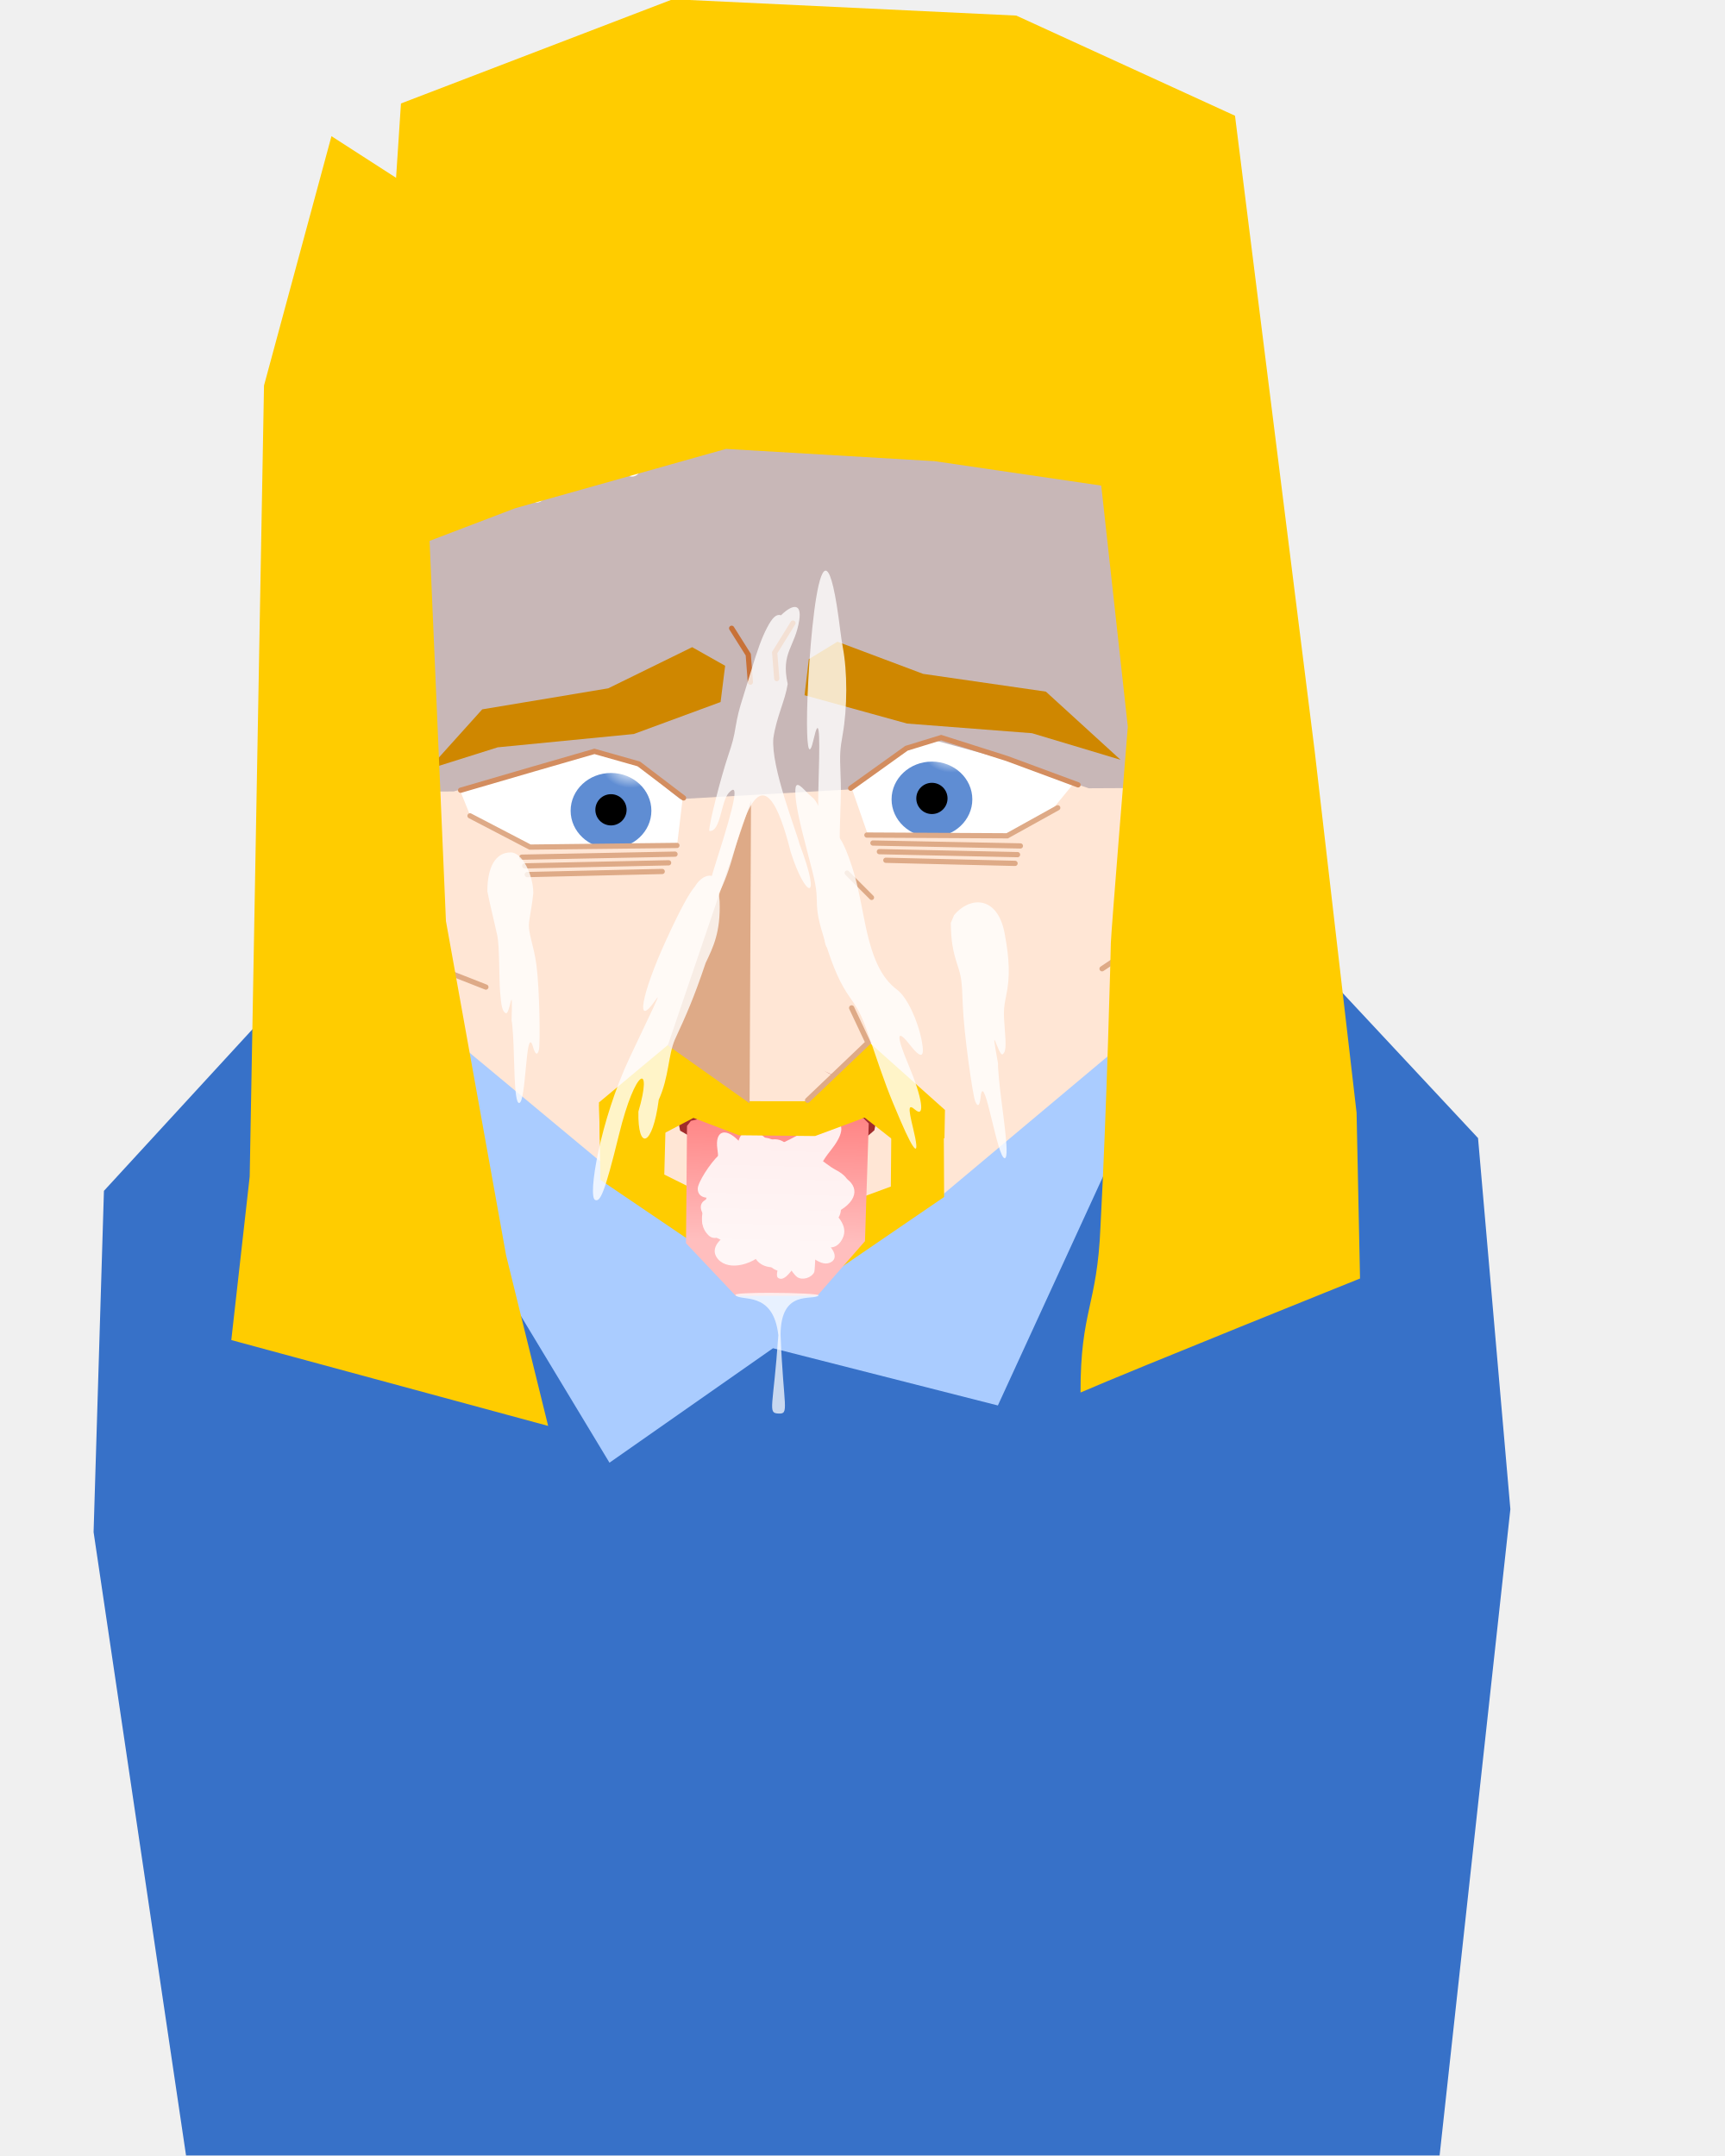
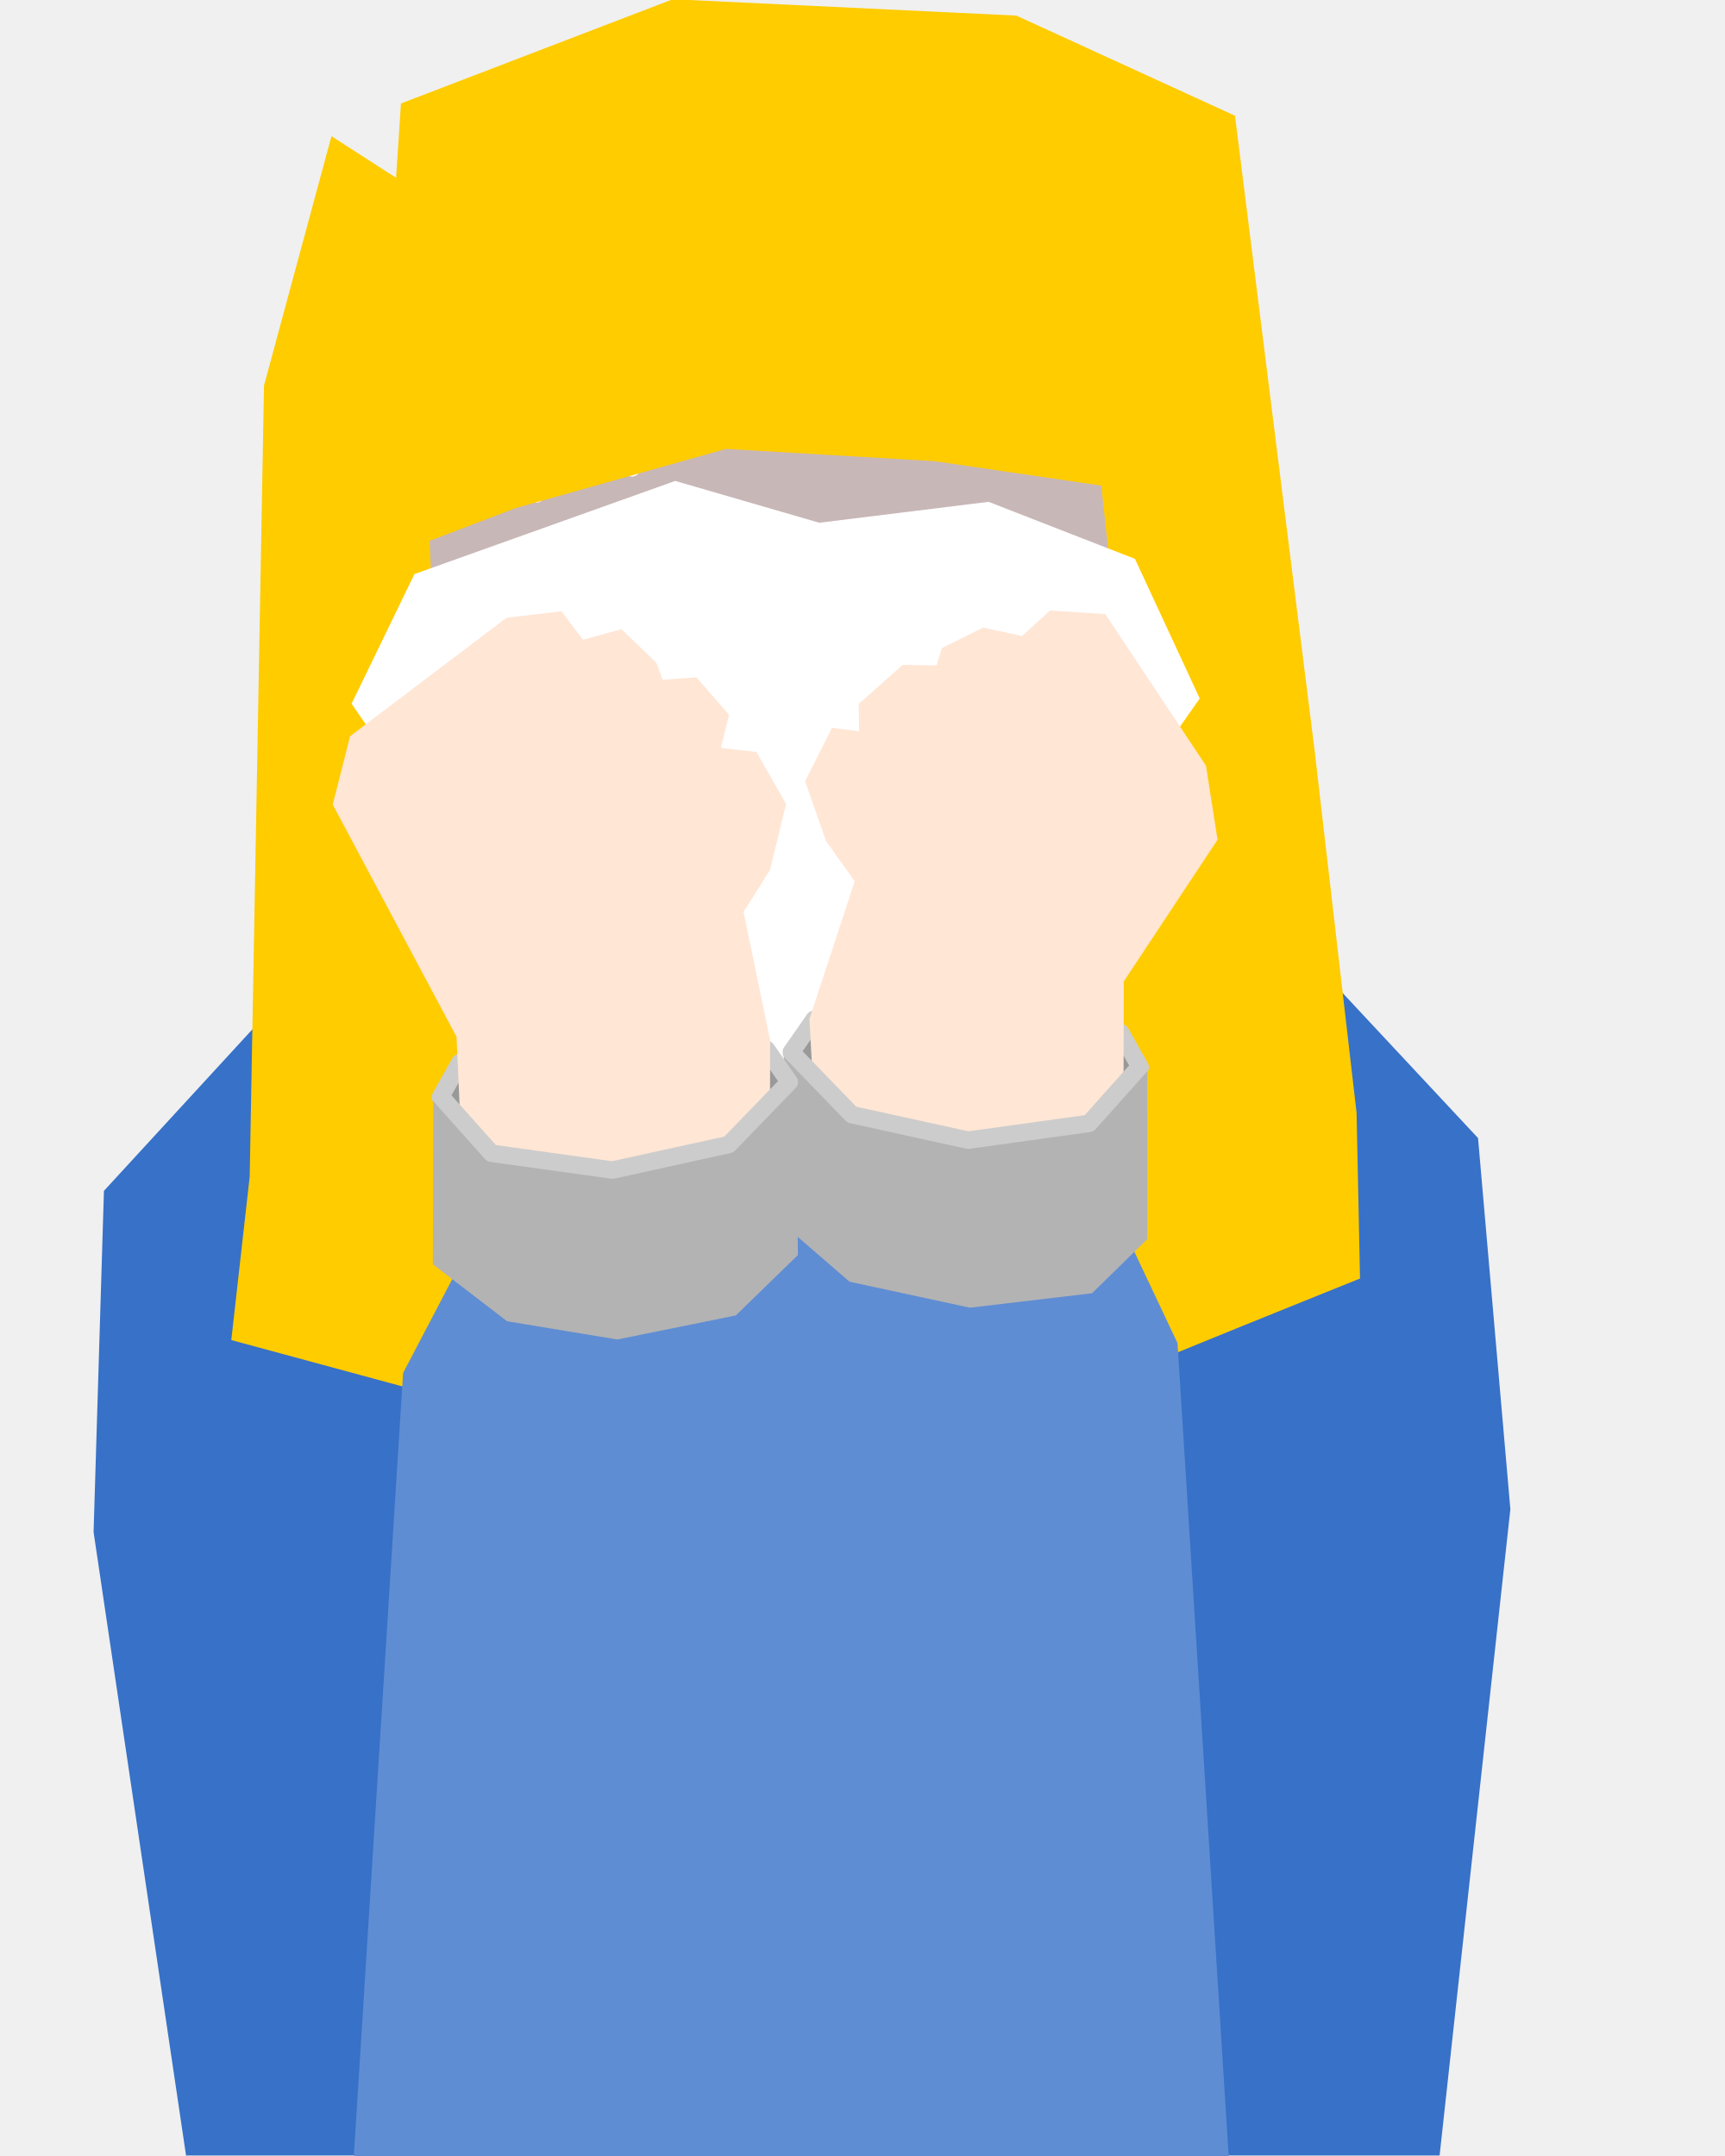
<svg xmlns="http://www.w3.org/2000/svg" width="988" height="1235" viewBox="0 0 988 1235" fill="none" version="1.1" id="svg14">
  <path id="rect1" style="display:none;fill:#ff9955" d="M 0,0 H 988 V 1235 H 0 Z" />
  <g id="boydOralEditing 1" clip-path="url(#clip0_0_1)" style="display:inline">
    <g id="g1">
      <path id="rect42" d="M 987.679,0 H 0 v 1234.71 h 987.679 z" fill="#93ac93" style="display:none" />
      <g id="body" style="display:inline">
        <path id="path4" d="M 166.022,1635.728 53.601,877.598 59.529,682.143 232.302,494.153 687.635,481.649 846.552,651.91 865.069,864.503 779.698,1644.244 Z" fill="#3771c8" style="display:inline;stroke-width:0.954" />
      </g>
      <path id="path73" d="M 185.164,566.234 349.079,837.865 442.745,772.299 571.536,805.082 682.411,563.665 429.074,337.781 Z" fill="#aaccff" />
    </g>
    <g id="mouthGroup" style="display:inline">
      <path id="faceBack" d="m 228.077,569.013 147.838,122.989 c 0,0 138.546,13.689 155.051,-0.152 l 137.837,-115.587 36.433,-117.585 -268.47,41.617 -218.294,-22.55 z" fill="#ffe6d5" />
      <path id="lip" d="m 425.986,667.568 13.37,3.068 h 12.763 l 16.409,-4.091" stroke="#deaa87" stroke-width="2.02" stroke-linecap="round" />
      <path id="beardChin" d="m 343.869,675.863 86.572,58.673 42.569,-2.577 67.74,-46.304 -0.381,-77.457 -29.539,1.259 -0.602,70.229 -37.429,13.742 -17.385,-7.948 -15.435,0.036 -17.92,7.983 -41.578,-20.687 1.825,-69.432 -39.471,5.548 z" fill="#ffcc00" />
      <path id="mouth" d="m 381.953,608.795 12.645,-11.839 c 46.817,-42.606 68.952,-31.411 102.992,1.372 l 9.938,15.894 -6.741,33.235 -4.178,3.611 -23.641,-1.35 -55.853,-0.467 -21.99,1.631 -5.582,-3.214 z" fill="#a02c2c" />
      <g id="tongueGroup">
        <path id="tongue" d="m 422.562,635.582 -26.852,6.477 -2.22,2.892 -0.586,67.167 28.479,30.139 h 46.703 l 27.338,-31.298 2.148,-67.411 -2.876,-2.879 -28.076,-4.781 z" fill="url(#paint0_linear_0_1)" />
        <path id="tongueDrool" opacity="0.726" d="m 440.636,740.563 c -10.613,-10e-4 -20.029,0.36 -19.474,1.215 2.638,4.076 21.767,-3.106 24.625,23.084 -2.864,41.663 -6.273,44.478 -0.043,44.838 6.639,0.383 3.001,-3.114 1.332,-45.09 0.092,-26.429 18.227,-19.345 21.804,-22.525 1.032,-0.917 -14.597,-1.519 -28.244,-1.522 z" fill="#ffffff" />
        <g id="layer7" opacity="0.853">
          <path id="tongueCum5" d="m 476.494,654.304 c 0.103,1.231 -0.779,2.46 -3.156,4.393 -5.558,4.522 -4.271,7.718 4.917,12.203 10.96,5.351 10.625,10.541 -0.886,13.713 -8.263,2.277 -10.148,5.111 -8.207,12.331 1.87,6.964 1.481,10.03 -1.737,13.692 -7.358,8.372 -18.333,5.677 -18.771,-4.613 -0.092,-2.139 -0.379,-1.933 -3.92,2.831 -1.559,2.095 -3.445,4.596 -4.191,5.557 -8.028,10.331 -23.082,13.907 -29.211,6.939 -4.024,-4.574 -1.884,-9.849 6,-14.788 11.115,-6.964 10.73,-10.839 -0.981,-9.876 -9.059,0.745 -10.33,-2.288 -3.802,-9.08 3.288,-3.421 4.445,-6.444 4.174,-10.903 -0.483,-7.981 1.19,-12.777 6.158,-17.658 8.269,-8.123 16.486,-9.628 22.479,-4.119 5.317,4.889 7.88,4.889 17.576,0.005 8.53,-4.298 13.232,-4.516 13.558,-0.627 z" fill="#ffffff" />
          <path id="tongueCum4" d="m 399.63,680.923 c -0.028,-3.439 7.034,-14.628 12.218,-19.358 6.046,-5.515 11.125,-7.382 20.526,-7.541 1.824,-0.031 4.837,-0.386 6.695,-0.791 6.575,-1.429 8.874,-0.659 14.959,5.015 4.531,4.225 5.89,4.872 10.429,4.963 3.745,0.075 5.452,0.73 8.836,3.391 1.491,1.172 3.925,2.764 5.413,3.537 10.131,5.273 9.713,12.123 -1.023,16.749 -5.994,2.584 -6.578,3.407 -5.107,7.182 1.137,2.923 1.055,3.785 -0.72,7.553 -2.376,5.045 -2.063,6.39 2.62,11.279 4.525,4.723 4.798,8.848 0.692,10.448 -2.888,1.125 -6.133,-0.021 -11.432,-4.035 -5.649,-4.279 -7.164,-3.968 -8.061,1.656 -0.859,5.395 -2.417,5.934 -14.198,4.912 -6.794,-0.59 -10.958,-5.582 -10.496,-12.587 0.321,-4.888 -0.111,-6.007 -3.612,-9.348 -4.551,-4.342 -4.88,-6.002 -2.407,-12.13 3.533,-8.749 0.307,-10.888 -10.871,-7.21 -9.046,2.977 -14.417,1.607 -14.461,-3.685 z" fill="#ffffff" />
          <path id="tongueCum3" d="m 467.461,648.471 c 5.861,2.64 6.145,10.167 0.712,19.017 -6.172,10.052 -4.966,14.907 5.917,23.843 8.995,7.386 11.444,13.221 7.987,19.025 -2.785,4.676 -7.035,5.443 -13.016,2.347 -6.224,-3.221 -9.306,-1.45 -12.562,7.221 -2.245,5.974 -4.725,8.288 -8.821,8.23 -4.975,-0.071 -8.433,-3.592 -13.323,-13.561 -5.572,-11.358 -11.008,-13.757 -18.667,-8.24 -5.172,3.725 -8.193,3.704 -11.087,-0.075 -3.913,-5.111 -3.366,-12.247 1.917,-25.049 4.759,-11.532 5.472,-15.322 4.356,-23.137 -1.45,-10.133 4.291,-12.523 11.858,-4.94 7.341,7.357 16.133,6.829 32.437,-1.949 6.74,-3.627 9.124,-4.158 12.292,-2.732 z" fill="#ffffff" />
          <path id="tongueCum2" d="m 478.703,641.988 c 5.114,2.344 4.028,8.324 -3.134,17.273 -8.077,10.093 -8.617,15.555 -2.049,20.729 6.623,5.215 7.893,6.949 8.135,11.106 0.327,5.606 -2.176,8.973 -9.241,12.432 -4.852,2.377 -4.872,2.433 -5.327,14.568 -0.212,5.706 -0.509,10.136 -0.706,10.56 -1.564,3.383 -6.921,4.922 -9.856,2.832 -1.198,-0.854 -3.139,-3.372 -5.774,-7.493 -4.708,-7.364 -10.105,-8.888 -16.467,-4.651 -7.388,4.921 -11.561,2.525 -11.578,-6.647 -0.014,-6.994 -0.827,-8.262 -6.215,-9.691 -6.659,-1.765 -9.448,-3.021 -11.861,-5.339 -4.655,-4.472 -4.246,-9.454 0.899,-10.962 0.811,-0.237 4.189,-0.803 7.509,-1.255 6.637,-0.907 8.221,-1.341 9.37,-2.568 1.795,-1.917 0.656,-3.997 -3.336,-6.092 -9.029,-4.739 -8.311,-10.004 2.019,-14.793 3.577,-1.658 4.423,-2.198 7.374,-4.705 4.848,-4.117 5.832,-4.331 12.179,-2.64 8.586,2.287 12.803,1.06 21.37,-6.215 7.886,-6.698 12.369,-8.43 16.689,-6.449 z" fill="#ffffff" />
          <path id="tongueCum1" d="m 467.745,652.924 c 2.04,1.714 2.78,3.982 2.774,8.51 -0.011,6.39 1.595,8.498 8.164,10.724 12.955,4.388 14.336,13.751 3.072,20.827 -5.576,3.503 -6.324,4.882 -6.624,12.193 -0.414,10.128 -4.962,15.583 -10.059,12.064 -2.264,-1.563 -4.272,0.031 -9.428,7.479 -4.173,6.03 -6.792,8.295 -8.938,7.734 -1.976,-0.517 -2.129,-1.501 -1.029,-6.692 1.223,-5.779 0.921,-9.376 -1.004,-11.961 -1.923,-2.581 -4.36,-1.91 -7.886,2.171 -5.926,6.855 -10.21,6.801 -16.933,-0.216 -3.301,-3.447 -5.095,-4.748 -9.03,-6.553 -9.46,-4.339 -11.05,-10.397 -4.661,-17.757 4.701,-5.416 5.163,-6.764 4.376,-12.777 -0.995,-7.609 0.735,-10.244 7.096,-10.813 4.677,-0.417 5.443,-1.493 4.876,-6.842 -1.332,-12.581 6.431,-17.413 15.369,-9.567 4.803,4.217 5.2,4.519 6.813,5.173 2.596,1.054 4.296,0.645 9.489,-2.278 7.019,-3.951 10.155,-4.279 13.563,-1.419 z" fill="#ffffff" />
        </g>
      </g>
    </g>
    <g id="layer8" style="display:inline">
      <path id="rect33" d="M 689.638,399.874 H 182.965 v 125.013 h 506.673 z" fill="#e9c6af" />
      <g id="g70">
        <path id="path16" d="m 397.283,490.476 3.777,-35.467 c -21.817,-17.968 -30.07,-26.931 -56.712,-33.841 l -46.324,4.581 -53.714,27.143 7.082,19.586 39.188,23.874 z" fill="#ffffff" />
        <path id="ellipse17" d="m 349.957,486.034 c 12.771,0 23.124,-9.684 23.124,-21.631 0,-11.946 -10.353,-21.63 -23.124,-21.63 -12.77,0 -23.123,9.684 -23.123,21.63 0,11.947 10.353,21.631 23.123,21.631 z" fill="#5f8dd3" />
        <path id="path19" d="m 349.939,472.82 c 4.941,0 8.946,-4.005 8.946,-8.946 0,-4.941 -4.005,-8.946 -8.946,-8.946 -4.941,0 -8.946,4.005 -8.946,8.946 0,4.941 4.005,8.946 8.946,8.946 z" fill="#000000" />
        <path id="eyeShineLeft" d="m 361.492,451.352 c 9.052,0 16.391,-5.307 16.391,-11.854 0,-6.547 -7.339,-11.855 -16.391,-11.855 -9.053,0 -16.392,5.308 -16.392,11.855 0,6.547 7.339,11.854 16.392,11.854 z" fill="url(#paint1_radial_0_1)" />
      </g>
      <g id="g11">
        <path id="path15" d="m 490.099,485.057 -10.473,-35.906 34.686,-28.894 20.953,-8.572 40.583,13.269 58.912,21.075 -15.055,21.856 -32.074,18.733 z" fill="#ffffff" />
        <path id="ellipse26" d="m 533.777,479.513 c 12.77,0 23.123,-9.685 23.123,-21.631 0,-11.946 -10.353,-21.631 -23.123,-21.631 -12.771,0 -23.124,9.685 -23.124,21.631 0,11.946 10.353,21.631 23.124,21.631 z" fill="#5f8dd3" />
        <path id="circle26" d="m 533.758,466.299 c 4.941,0 8.947,-4.006 8.947,-8.947 0,-4.94 -4.006,-8.946 -8.947,-8.946 -4.94,0 -8.946,4.006 -8.946,8.946 0,4.941 4.006,8.947 8.946,8.947 z" fill="#000000" />
        <path id="eyeShineRight" d="m 545.311,442.571 c 9.053,0 16.391,-5.307 16.391,-11.855 0,-6.547 -7.338,-11.854 -16.391,-11.854 -9.053,0 -16.392,5.307 -16.392,11.854 0,6.548 7.339,11.855 16.392,11.855 z" fill="url(#paint2_radial_0_1)" />
      </g>
      <g id="faceGroup">
        <path id="faceOpen" d="M 443.916,6.581 212.058,133.563 l -29.789,143.844 33.278,280.464 120.144,74.777 60.598,2.179 36.625,4.283 32.138,-0.434 35.019,-10.422 -28.27,-14.937 75.783,37.898 L 728.427,539.398 714.377,363.681 703.84,79.171 Z m 93.666,416.812 36.295,9.952 41.097,15.392 -13.465,16.393 -28.684,14.049 -57.866,-0.579 -17.77,-0.177 -9.367,-26.93 31.021,-21.67 z m -196.198,6.557 c 11.761,2.72 19.435,5.848 26.597,10.076 7.063,4.17 13.629,9.411 23.126,16.387 l -3.31,27.734 -18.538,0.191 -65.908,0.678 -34.358,-18.668 -6.209,-15.317 48.728,-13.069 z" fill="#ffe6d5" />
      </g>
      <g id="crease">
        <path d="m 485.148,500.05 14.074,14.074 z" fill="#502d16" id="path1" />
        <path d="m 485.148,500.05 14.074,14.074" stroke="#deaa87" stroke-width="2.835" stroke-linecap="round" id="path2" />
      </g>
      <path id="path6" d="m 385.581,596.048 -42.532,35.459 0.526,21.347 35.257,-2.875 18.344,-9.618 26.046,9.949 43.615,0.435 28.398,-10.545 19.672,15.416 26.034,-3.63 0.296,-16.181 -44.35,-39.603 -35.204,34.611 -33.183,-0.031 z" fill="#ffcc00" />
      <path id="path3" d="m 430.15,458.753 -0.81,173.258 -46.851,-33.195 z" fill="#deaa87" />
      <path id="path5" d="m 462.549,630.244 34.598,-33.001 -9.367,-19.904" stroke="#deaa87" stroke-width="3" stroke-linecap="round" />
      <g id="bottomLineLeftGroup">
        <path id="bottomLineLeftOpen" d="m 269.204,467.329 34.368,17.905 84.145,-0.958" stroke="#deaa87" stroke-width="3" stroke-linecap="round" />
      </g>
      <g id="bottomLineRightGroup">
        <path id="bottomLineRightOpen" d="m 496.52,478.339 80.373,0.426 28.928,-16.048" stroke="#deaa87" stroke-width="3" stroke-linecap="round" />
      </g>
      <g id="eyelinesRightGroup">
        <path id="eyelinesRightOpen" d="m 499.976,482.905 84.446,1.656 m -80.749,3.281 79.122,1.715 m -75.428,3.223 74.01,1.775" stroke="#deaa87" stroke-width="3" stroke-linecap="round" />
      </g>
      <g id="eyelinesLeftGroup">
        <path id="eyelinesLeftOpen" d="m 386.616,489.273 -87.741,1.732 m 84.074,3.229 -82.416,1.757 m 78.753,3.203 -77.305,1.786" stroke="#deaa87" stroke-width="3" stroke-linecap="round" />
      </g>
      <g id="faceShadowGroup">
        <path id="faceShadowOpen" d="m 217.672,245.987 -10.135,207.637 52.344,-0.262 41.785,-11.819 38.063,-10.765 c 10.251,2.371 18.081,3.955 24.588,7.479 6.528,3.535 17.939,13.982 25.275,19.453 l 96.707,-5.483 30.889,-21.576 18.738,-6.429 36.295,9.951 51.404,17.369 51.873,-0.26 34.153,-202.189 z" fill="#c8b7b7" style="fill:#c8b7b7;fill-opacity:1" />
      </g>
      <g id="browsGroup">
        <path id="path20" d="m 419.066,359.887 9.501,15.092 1.209,15.77" stroke="#c87137" stroke-width="3" stroke-linecap="round" />
        <path id="path21" d="m 454.177,356.916 -10.483,16.92 1.194,14.877" stroke="#c87137" stroke-width="3" stroke-linecap="round" />
        <path id="browLeftOpen" d="m 396.436,370.711 18.893,10.662 -2.612,20.77 -49.726,18.317 -77.917,7.623 -39.711,12.51 30.835,-34.258 72.158,-12.043 z" fill="#cf8700" />
        <path id="browRightOpen" d="m 479.644,367.571 -16.39,10 -2.443,20.673 58.72,16.224 71.514,5.525 50.768,15.238 -42.791,-39.057 -70.313,-10.173 z" fill="#cf8700" />
      </g>
      <g id="topLineRightGroup">
        <path id="topLineRightOpen" d="m 487.237,451.493 31.924,-22.864 19.885,-6.114 37.758,12.001 40.654,15.05" stroke="#d38d5f" stroke-width="3" stroke-linecap="round" />
      </g>
      <g id="topLineLeftGroup">
        <path id="topLineLeftOpen" d="m 391.501,457.088 -25.617,-19.494 -25.409,-7.193 -35.615,10.295 -41.037,11.966" stroke="#d38d5f" stroke-width="3" stroke-linecap="round" />
      </g>
      <path id="path23" d="m 659.346,516.021 -8.279,25.665 -19.869,13.246" stroke="#deaa87" stroke-width="3" stroke-linecap="round" />
      <g id="sweatGroup">
        <path id="sweat1" d="m 421.124,210.155 c -0.578,30.383 -6.714,38.234 -3.517,43.439 1.569,2.556 4.566,2.219 6.047,0.505 4.452,-5.153 -3.614,-12.895 -2.53,-43.944 z" fill="#ffffff" stroke="#ffffff" stroke-width="2" stroke-linecap="round" />
        <path id="sweat2" d="m 279.967,246.996 c -0.577,30.383 -6.713,38.234 -3.516,43.44 1.569,2.555 4.566,2.218 6.047,0.504 4.452,-5.153 -3.615,-12.895 -2.531,-43.944 z" fill="#ffffff" stroke="#ffffff" stroke-width="2" stroke-linecap="round" />
        <path id="sweat3" d="m 254.716,259.001 c -0.577,30.382 -6.713,38.234 -3.516,43.439 1.569,2.556 4.566,2.219 6.047,0.505 4.452,-5.153 -3.615,-12.895 -2.531,-43.944 z" fill="#ffffff" stroke="#ffffff" stroke-width="2" stroke-linecap="round" />
        <path id="sweat5" d="m 307.702,241.615 c -0.578,30.383 -6.714,38.234 -3.517,43.439 1.569,2.556 4.566,2.219 6.047,0.505 4.452,-5.153 -3.614,-12.895 -2.53,-43.944 z" fill="#ffffff" stroke="#ffffff" stroke-width="2" stroke-linecap="round" />
        <path id="sweat6" d="m 362.343,226.713 c -0.578,30.382 -6.714,38.234 -3.517,43.439 1.57,2.556 4.567,2.219 6.047,0.505 4.453,-5.153 -3.614,-12.895 -2.53,-43.944 z" fill="#ffffff" stroke="#ffffff" stroke-width="2" stroke-linecap="round" />
        <path id="sweat7" d="m 334.194,233.336 c -0.577,30.383 -6.713,38.234 -3.516,43.44 1.569,2.555 4.566,2.218 6.047,0.504 4.452,-5.153 -3.615,-12.895 -2.531,-43.944 z" fill="#ffffff" stroke="#ffffff" stroke-width="2" stroke-linecap="round" />
        <path id="path7" d="m 390.491,215.122 c -0.577,30.383 -6.713,38.234 -3.516,43.44 1.569,2.555 4.566,2.218 6.047,0.504 4.452,-5.153 -3.615,-12.895 -2.531,-43.944 z" fill="#ffffff" stroke="#ffffff" stroke-width="2" stroke-linecap="round" />
        <path id="sweat8" d="m 449.272,212.638 c -0.578,30.383 -6.714,38.234 -3.517,43.44 1.57,2.556 4.567,2.219 6.048,0.504 4.452,-5.152 -3.615,-12.895 -2.531,-43.944 z" fill="#ffffff" stroke="#ffffff" stroke-width="2" stroke-linecap="round" />
        <path id="sweat9" d="m 477.421,213.466 c -0.578,30.383 -6.714,38.234 -3.517,43.44 1.569,2.555 4.566,2.218 6.047,0.504 4.452,-5.152 -3.614,-12.895 -2.53,-43.944 z" fill="#ffffff" stroke="#ffffff" stroke-width="2" stroke-linecap="round" />
        <path id="sweat10" d="m 507.225,215.95 c -0.578,30.383 -6.714,38.234 -3.517,43.44 1.57,2.555 4.566,2.218 6.047,0.504 4.452,-5.153 -3.614,-12.895 -2.53,-43.944 z" fill="#ffffff" stroke="#ffffff" stroke-width="2" stroke-linecap="round" />
        <path id="sweat11" d="m 535.373,217.606 c -0.577,30.383 -6.713,38.234 -3.516,43.44 1.569,2.555 4.566,2.218 6.047,0.504 4.452,-5.153 -3.615,-12.895 -2.531,-43.944 z" fill="#ffffff" stroke="#ffffff" stroke-width="2" stroke-linecap="round" />
        <path id="sweat12" d="m 565.178,220.917 c -0.578,30.383 -6.714,38.234 -3.517,43.44 1.569,2.556 4.566,2.218 6.047,0.504 4.452,-5.152 -3.614,-12.895 -2.53,-43.944 z" fill="#ffffff" stroke="#ffffff" stroke-width="2" stroke-linecap="round" />
        <path id="path10" d="m 594.154,225.057 c -0.578,30.383 -6.714,38.234 -3.517,43.44 1.57,2.555 4.567,2.218 6.048,0.504 4.452,-5.153 -3.615,-12.895 -2.531,-43.944 z" fill="#ffffff" stroke="#ffffff" stroke-width="2" stroke-linecap="round" />
        <path id="sweat13" d="m 619.819,228.368 c -0.578,30.383 -6.714,38.234 -3.517,43.44 1.57,2.556 4.566,2.219 6.047,0.505 4.452,-5.153 -3.614,-12.896 -2.53,-43.945 z" fill="#ffffff" stroke="#ffffff" stroke-width="2" stroke-linecap="round" />
      </g>
      <path id="path24" d="m 246.001,540.574 9.106,15.73 23.182,9.107" stroke="#deaa87" stroke-width="3" stroke-linecap="round" />
      <path id="path8" d="m 295.895,290.812 -49.848,19.011 9.366,217.774 34.46,191.48 24.082,97.713 -181.478,-49.175 10.537,-93.666 8.196,-453.108 38.637,-142.84 52.687,33.953 z" fill="#ffcc00" />
      <path id="path9" d="m 295.221,291.09 120.595,-33.954 119.424,7.025 95.498,13.991 15.221,138.158 c 0,0 -9.722,119.281 -9.722,123.965 0,2.611 -2.424,97.415 -5.939,162.382 -1.859,45.511 -11.505,47.773 -11.42,95.003 29.475,-12.793 160.082,-65.299 160.082,-65.299 L 776.989,637.435 753.013,430.418 707.351,66.292 582.073,8.922 385.375,-0.445 229.655,59.267 224.896,131.549 Z" fill="#ffcc00" />
      <g id="layer6" opacity="0.782">
        <path id="faceCum6" d="m 546.46,524.173 c 8.866,-10.695 24.848,-11.493 28.967,10.548 2.854,15.269 3.091,24.97 0.869,35.609 -1.493,7.15 -1.594,9.621 -0.788,19.287 0.82,9.815 0.555,12.959 -1.204,14.295 -2.353,1.789 -7.789,-22.658 -2.671,5.27 -0.071,1.619 0.021,3.095 0.576,9.276 1.311,14.587 6.485,44.545 3.308,44.972 -4.254,0.571 -11.518,-48.915 -13.703,-36.329 -0.523,6.275 -1.728,7.627 -3.284,3.683 -1.465,-3.714 -6.533,-39.236 -7.104,-55.227 -0.49,-13.743 -0.76,-15.769 -3.039,-22.745 -2.794,-8.553 -3.637,-13.883 -3.817,-24.134" fill="#ffffff" />
        <path id="faceCum5" d="m 455.54,454.441 c 0.185,6.069 2.158,15.658 6.943,33.755 4.641,17.548 5.219,20.578 5.348,28.027 0.119,6.863 1.072,11.575 4.636,22.936 4.991,15.909 8.758,24.327 14.542,32.504 5.388,7.618 7.171,11.457 12.177,26.219 7.729,22.794 9.787,28.265 16.551,43.998 8.475,19.712 11.402,21.47 7.229,4.345 -2.9,-11.901 -2.683,-13.898 1.152,-10.579 5.931,5.13 4.152,-6.877 -3.822,-25.799 -7.105,-16.861 -6.829,-21.086 0.747,-11.448 6.6,8.396 8.767,7.734 6.907,-2.107 -2.277,-12.052 -8.576,-25.196 -14.028,-29.271 -9.332,-6.977 -14.66,-18.412 -18.988,-40.755 -3.568,-18.421 -4.878,-23.843 -7.853,-32.501 -3.506,-10.207 -6.242,-15.113 -9.215,-16.529 -2.147,-1.023 -2.944,-2.263 -6.405,-9.971 -2.987,-6.653 -4.615,-9.37 -6.406,-10.691 -0.68,-0.505 -2.585,-2.318 -4.234,-4.033 -4.187,-4.355 -5.459,-3.899 -5.281,1.9 z" fill="#ffffff" />
        <path id="faceCum4" d="m 439.265,359.705 c 3.124,-6.047 5.409,-8.112 8.048,-7.277 7.172,-6.896 11.909,-6.565 10.465,2.797 -2.413,15.645 -10.649,18.41 -6.62,36.592 -1.531,9.811 -6.398,18.643 -8.212,30.98 -1.491,16.52 13.07,52.951 14.948,60.579 13.455,35.401 3.163,30.596 -4.985,4.77 -15.664,-62.486 -26.883,-19.698 -33.411,3.164 -5.685,19.915 -12.006,27.688 -14.612,30.546 -3.192,3.498 -0.654,-9.698 5.652,-29.385 10.795,-33.704 12.763,-44.505 7.013,-38.491 -4.741,4.957 -4.642,22.822 -11.33,22 -0.214,-4.073 6.762,-30.906 10.656,-42.559 2.811,-8.414 3.369,-10.56 4.491,-17.261 0.968,-5.783 2.005,-9.961 4.086,-16.447 0.789,-2.462 2.774,-8.901 4.41,-14.309 4.154,-13.735 6.417,-19.923 9.401,-25.699 z" fill="#ffffff" />
        <path id="faceCum3" d="m 408.322,501.972 c 2.259,0.941 3.648,10.765 3.84,14.314 0.626,17.862 -3.757,26.363 -7.992,35.303 -6.847,20.301 -11.037,29.637 -17.626,43.902 -4.006,9.406 -3.243,21.145 -9.252,34.513 -3.506,27.093 -12.114,29.412 -11.641,6.73 8.319,-28.181 -1.587,-25.722 -11.13,13.242 -8.337,34.035 -10.791,38.581 -13.652,37.392 -4.357,-1.81 2.773,-45.43 19.751,-81.495 1.58,-3.357 5.656,-11.959 9.055,-19.112 7.732,-16.271 8.149,-17.277 5.71,-13.778 -11.726,16.823 -8.125,-3.358 6.158,-34.518 8.834,-19.271 13.505,-27.156 16.455,-30.648 2.861,-4.795 7.088,-7.189 10.324,-5.845 z" fill="#ffffff" />
        <path id="faceCum2" d="m 462.208,414.518 c -0.17,-33.776 8.139,-142.118 19.018,-53.691 0.403,3.28 1.058,7.677 1.456,9.769 2.709,14.258 2.688,34.788 -0.05,50.201 -1.529,8.609 -1.671,11.154 -1.239,22.216 0.334,8.566 0.324,11.154 -0.09,22.678 -0.555,15.426 -0.456,19.4 0.828,33.317 1.241,13.444 1.365,25.73 0.315,31.118 -0.738,3.789 -1.598,0.846 -3.032,-10.366 -1.527,-11.95 -1.918,-10.796 -2.079,6.142 -0.155,16.25 -0.554,18.089 -3.638,16.778 -1.779,-0.757 -2.929,-15.059 -2.899,-36.06 0.021,-14.654 -0.106,-17.932 -1.062,-27.399 -1.242,-12.303 -1.349,-17.215 -0.784,-35.893 0.808,-26.666 -0.06,-32.58 -2.927,-19.935 -2.319,10.233 -3.737,6.935 -3.817,-8.875 z" fill="#ffffff" />
        <path id="faceCum1" d="m 292.504,488.285 c -8.47,0 -13.365,7.934 -13.365,22.286 1.153,6.224 3.769,16.544 5.674,25.311 1.358,6.249 0.962,23.902 1.62,32.339 0.669,8.567 1.384,11.24 3.254,12.156 2.502,1.227 4.067,-20.564 3.319,4.185 0.306,1.385 0.436,2.669 0.82,8.069 0.905,12.744 0.402,39.25 3.486,39.193 4.13,-0.077 3.741,-43.688 7.675,-33.135 1.423,5.337 2.767,6.341 3.665,2.735 0.845,-3.396 0.425,-34.683 -1.391,-48.538 -1.561,-11.907 -5.074,-18.568 -4.196,-24.917 0.864,-6.25 1.739,-9.78 2.383,-16.377 -0.002,-10.4 -6.395,-23.429 -12.944,-23.307 z" fill="#ffffff" />
      </g>
    </g>
  </g>
  <defs id="defs14">
    <linearGradient id="paint0_linear_0_1" x1="460.958" y1="711.303" x2="463.77" y2="599.537" gradientUnits="userSpaceOnUse">
      <stop stop-color="#FFBEBE" id="stop9" />
      <stop offset="1" stop-color="#FF6464" id="stop10" />
    </linearGradient>
    <radialGradient id="paint1_radial_0_1" cx="0" cy="0" r="1" gradientUnits="userSpaceOnUse" gradientTransform="translate(361.492 439.498) scale(16.3915 11.8546)">
      <stop stop-color="white" id="stop11" />
      <stop offset="1" stop-color="white" stop-opacity="0" id="stop12" />
    </radialGradient>
    <radialGradient id="paint2_radial_0_1" cx="0" cy="0" r="1" gradientUnits="userSpaceOnUse" gradientTransform="translate(545.311 430.716) scale(16.3915 11.8546)">
      <stop stop-color="white" id="stop13" />
      <stop offset="1" stop-color="white" stop-opacity="0" id="stop14" />
    </radialGradient>
    <clipPath id="clip0_0_1">
      <rect width="987.679" height="1234.71" fill="white" id="rect14" />
    </clipPath>
  </defs>
-   <path style="display:none;fill:#ffffff;stroke-width:2.902;stroke-linecap:round;stroke-linejoin:round" d="m 237.375,328.84 149.352,-53.355 82.537,23.955 96.948,-11.978 83.847,32.666 37.091,79.963 -168.101,240.166 -145.422,13.066 -172.256,-250.218 z" id="cloth" />
+   <path style="display:inline;fill:#ffffff;stroke-width:2.902;stroke-linecap:round;stroke-linejoin:round" d="m 237.375,328.84 149.352,-53.355 82.537,23.955 96.948,-11.978 83.847,32.666 37.091,79.963 -168.101,240.166 -145.422,13.066 -172.256,-250.218 z" id="cloth" />
  <path style="display:none;fill:#c8b7b7;fill-opacity:0.559;stroke:none;stroke-width:2.646;stroke-linecap:round;stroke-linejoin:round" d="m 448.111,461.2 15.014,-16.169 49.277,27.333 -12.319,192.873 -116.262,-5.005 21.559,-191.718 z" id="handShadow" />
-   <g id="armRight" style="display:none">
+   <g id="armRight" style="display:inline">
    <path style="fill:#999999;stroke-width:2.646;stroke-linecap:round;stroke-linejoin:round" d="m 453.516,602.692 15.244,-22.867 170.953,9.8 13.067,22.867 -16.878,52.81 -168.231,-19.6 z" id="path11" />
    <path style="fill:none;stroke:#cccccc;stroke-width:10;stroke-linecap:round;stroke-linejoin:round;stroke-dasharray:none" d="m 641.891,591.531 11.161,19.872" id="path14" />
    <path style="fill:none;stroke:#cccccc;stroke-width:10;stroke-linecap:round;stroke-linejoin:round;stroke-dasharray:none" d="m 466.31,583.909 -13.066,18.783" id="path13" />
    <path style="fill:#ffe6d5;stroke:none;stroke-width:2.113;stroke-linecap:round;stroke-linejoin:round" d="m 484.846,701.209 -18.118,-60.483 -3.127,-57.008 25.939,-78.878 -16.361,-22.985 -12.048,-34.337 15.41,-30.636 15.539,2.009 -0.249,-15.628 25.203,-22.411 19.352,0.328 3.147,-9.997 23.575,-11.684 22.253,4.845 16.074,-14.62 31.607,2.026 57.695,86.87 6.613,42.395 -53.731,81.217 -0.145,82.981 -26.056,67.117 z" id="handRight" />
    <path style="fill:#5f8dd3;stroke:none;stroke-width:2.113;stroke-linecap:round;stroke-linejoin:round" d="m 463.481,697.377 -40.263,64.839 2.593,582.194 284.679,-1.9 -36.058,-573.149 -30.926,-65.458 z" id="sleeveRight" />
    <path style="fill:#b3b3b3;stroke:none;stroke-width:2.519;stroke-linecap:round;stroke-linejoin:round" d="m 448.835,602.101 38.299,35.976 66.425,14.911 69.132,-9.752 34.402,-30.925 0.009,97.52 -31.627,30.97 -69.941,8.263 -68.951,-14.862 -35.555,-30.762 z" id="cuffRight" />
    <path style="fill:none;stroke:#cccccc;stroke-width:10;stroke-linecap:round;stroke-linejoin:round;stroke-dasharray:none" d="m 453.621,603.069 34.263,35.418 66.601,14.629 69.295,-9.625 28.873,-32.337" id="path12" />
  </g>
-   <g id="armLeft" style="display:none">
+   <g id="armLeft" style="display:inline">
    <path style="fill:#999999;stroke-width:2.646;stroke-linecap:round;stroke-linejoin:round" d="m 451.782,619.817 -15.245,-22.866 -170.953,9.8 -13.066,22.866 16.877,52.811 168.231,-19.6 z" id="path17" />
    <path style="fill:none;stroke:#cccccc;stroke-width:10;stroke-linecap:round;stroke-linejoin:round;stroke-dasharray:none" d="m 263.406,608.656 -11.161,19.872" id="path18" />
    <path style="fill:none;stroke:#cccccc;stroke-width:10;stroke-linecap:round;stroke-linejoin:round;stroke-dasharray:none" d="m 438.987,601.034 13.067,18.783" id="path22" />
    <path style="fill:#5f8dd3;stroke:none;stroke-width:2.113;stroke-linecap:round;stroke-linejoin:round" d="m 439.32,713.997 42.759,65.345 -2.593,582.198 -284.679,-1.9 36.059,-573.153 38.548,-73.625 z" id="sleeveLeft" />
    <path style="fill:#ffe6d5;stroke:none;stroke-width:2.113;stroke-linecap:round;stroke-linejoin:round" d="m 437.171,715.576 3.835,-62.633 0.091,-57.093 -15.245,-73.552 15.115,-23.823 9.271,-37.964 -17.018,-29.773 -20.31,-2.303 4.635,-18.982 -18.671,-21.448 -19.307,1.358 -3.675,-9.816 -20,-19.116 -21.963,6.022 -12.34,-16.296 -31.454,3.704 -89.629,67.865 -9.935,39.13 70.92,133.069 3.259,72.902 10.464,49.54 z" id="handLeft" />
    <path style="fill:#b3b3b3;stroke:none;stroke-width:2.519;stroke-linecap:round;stroke-linejoin:round" d="m 455.918,620.86 -37.755,34.343 -66.425,14.911 -69.132,-9.753 -34.402,-33.102 -0.281,96.975 42.508,32.604 63.144,10.44 67.862,-13.772 35.555,-34.574 z" id="cuffLeft" />
    <path style="fill:none;stroke:#cccccc;stroke-width:10;stroke-linecap:round;stroke-linejoin:round;stroke-dasharray:none" d="m 451.676,620.195 -34.263,35.418 -66.6,14.629 -69.296,-9.625 -28.873,-32.338" id="path28" />
  </g>
  <g id="chain" style="display:none;stroke-width:1.675;stroke-dasharray:none">
    <path id="path29" style="stroke:#cccccc;stroke-width:8;stroke-linecap:round;stroke-linejoin:round" d="m 499.129,707.276 c 0,4.673 0.59,9.154 1.64,12.459 1.05,3.304 2.475,5.16 3.96,5.16 3.093,0 5.601,-7.888 5.601,-17.619 0,-9.732 -2.508,-17.62 -5.601,-17.62 -3.093,0 -5.6,7.888 -5.6,17.62 z" />
    <path id="path30" style="stroke:#cccccc;stroke-width:8;stroke-linecap:round;stroke-linejoin:round" d="m 399.202,714.529 c 0,9.379 2.165,16.982 4.836,16.982 1.283,0 2.513,-1.789 3.42,-4.974 0.907,-3.185 1.416,-7.504 1.416,-12.008 0,-4.504 -0.509,-8.824 -1.416,-12.009 -0.907,-3.185 -2.137,-4.974 -3.42,-4.974 -2.671,0 -4.836,7.603 -4.836,16.983 z" />
    <path id="ellipse30" style="stroke:#cccccc;stroke-width:8;stroke-linecap:round;stroke-linejoin:round" d="m 495.964,730.693 c 0,9.318 3.879,16.872 8.665,16.872 4.785,0 8.664,-7.554 8.664,-16.872 0,-4.475 -0.913,-8.767 -2.538,-11.931 -1.625,-3.164 -3.828,-4.942 -6.126,-4.942 -2.298,0 -4.502,1.778 -6.127,4.942 -1.625,3.164 -2.538,7.456 -2.538,11.931 z" />
    <path id="ellipse31" style="stroke:#cccccc;stroke-width:8;stroke-linecap:round;stroke-linejoin:round" d="m 398.584,739.722 c 0,9.318 3.879,16.872 8.664,16.872 4.785,0 8.665,-7.554 8.665,-16.872 0,-4.475 -0.913,-8.767 -2.538,-11.931 -1.625,-3.164 -3.829,-4.942 -6.127,-4.942 -2.298,0 -4.501,1.778 -6.126,4.942 -1.625,3.164 -2.538,7.456 -2.538,11.931 z" />
    <path id="ellipse32" style="stroke:#cccccc;stroke-width:8;stroke-linecap:round;stroke-linejoin:round" d="m 403.316,764.225 c 0.999,4.362 2.845,8.342 5.135,11.064 2.29,2.722 4.834,3.964 7.074,3.453 2.24,-0.513 3.992,-2.737 4.87,-6.185 0.879,-3.446 0.812,-7.833 -0.186,-12.195 -0.998,-4.362 -2.844,-8.343 -5.134,-11.065 -2.29,-2.722 -4.835,-3.963 -7.075,-3.451 -4.663,1.066 -6.761,9.296 -4.684,18.379 z" />
    <path id="ellipse33" style="stroke:#cccccc;stroke-width:8;stroke-linecap:round;stroke-linejoin:round" d="m 411.404,787.304 c 1.593,4.181 3.974,7.866 6.617,10.245 2.645,2.379 5.337,3.257 7.485,2.439 4.473,-1.704 5.409,-10.143 2.092,-18.852 -3.317,-8.708 -9.63,-14.387 -14.101,-12.685 -2.148,0.819 -3.575,3.265 -3.967,6.8 -0.392,3.534 0.281,7.87 1.874,12.053 z" />
    <path id="ellipse34" style="stroke:#cccccc;stroke-width:8;stroke-linecap:round;stroke-linejoin:round" d="m 427.556,810.915 c 3.461,2.836 7.361,4.848 10.839,5.595 3.477,0.749 6.248,0.17 7.704,-1.608 1.456,-1.779 1.477,-4.61 0.059,-7.871 -1.419,-3.262 -4.162,-6.688 -7.624,-9.522 -7.21,-5.904 -15.512,-7.689 -18.543,-3.987 -3.032,3.702 0.355,11.49 7.565,17.393 z" />
    <path id="ellipse35" style="stroke:#cccccc;stroke-width:8;stroke-linecap:round;stroke-linejoin:round" d="m 509.459,757.1 c -1.378,9.217 -6.332,16.114 -11.064,15.405 -4.733,-0.707 -7.452,-8.753 -6.075,-17.968 1.379,-9.217 6.334,-16.113 11.067,-15.405 4.732,0.707 7.451,8.753 6.072,17.968 z" />
    <path id="ellipse36" style="stroke:#cccccc;stroke-width:8;stroke-linecap:round;stroke-linejoin:round" d="m 501.154,781.925 c -3.399,8.675 -9.767,14.296 -14.223,12.55 -4.454,-1.746 -5.312,-10.195 -1.913,-18.871 1.632,-4.166 4.048,-7.83 6.714,-10.183 2.667,-2.354 5.368,-3.205 7.509,-2.367 2.139,0.837 3.543,3.296 3.901,6.836 0.359,3.538 -0.357,7.868 -1.988,12.035 z" />
    <path id="ellipse37" style="stroke:#cccccc;stroke-width:8;stroke-linecap:round;stroke-linejoin:round" d="m 483.184,805.402 c -6.557,6.621 -14.629,9.259 -18.028,5.892 -1.634,-1.618 -1.949,-4.431 -0.876,-7.823 1.072,-3.392 3.444,-7.083 6.593,-10.262 3.149,-3.18 6.818,-5.587 10.199,-6.691 3.38,-1.106 6.198,-0.818 7.829,0.799 1.634,1.617 1.949,4.431 0.877,7.823 -1.073,3.391 -3.445,7.083 -6.594,10.262 z" />
    <path id="ellipse38" style="stroke:#cccccc;stroke-width:8;stroke-linecap:round;stroke-linejoin:round" d="m 456.83,818.618 c -4.461,0.345 -8.811,-0.235 -12.091,-1.612 -3.279,-1.377 -5.222,-3.437 -5.398,-5.727 -0.177,-2.292 1.426,-4.625 4.456,-6.49 3.029,-1.863 7.237,-3.104 11.7,-3.447 9.29,-0.719 17.12,2.568 17.489,7.339 0.177,2.291 -1.426,4.625 -4.456,6.489 -3.029,1.863 -7.239,3.104 -11.7,3.448 z" />
  </g>
</svg>
